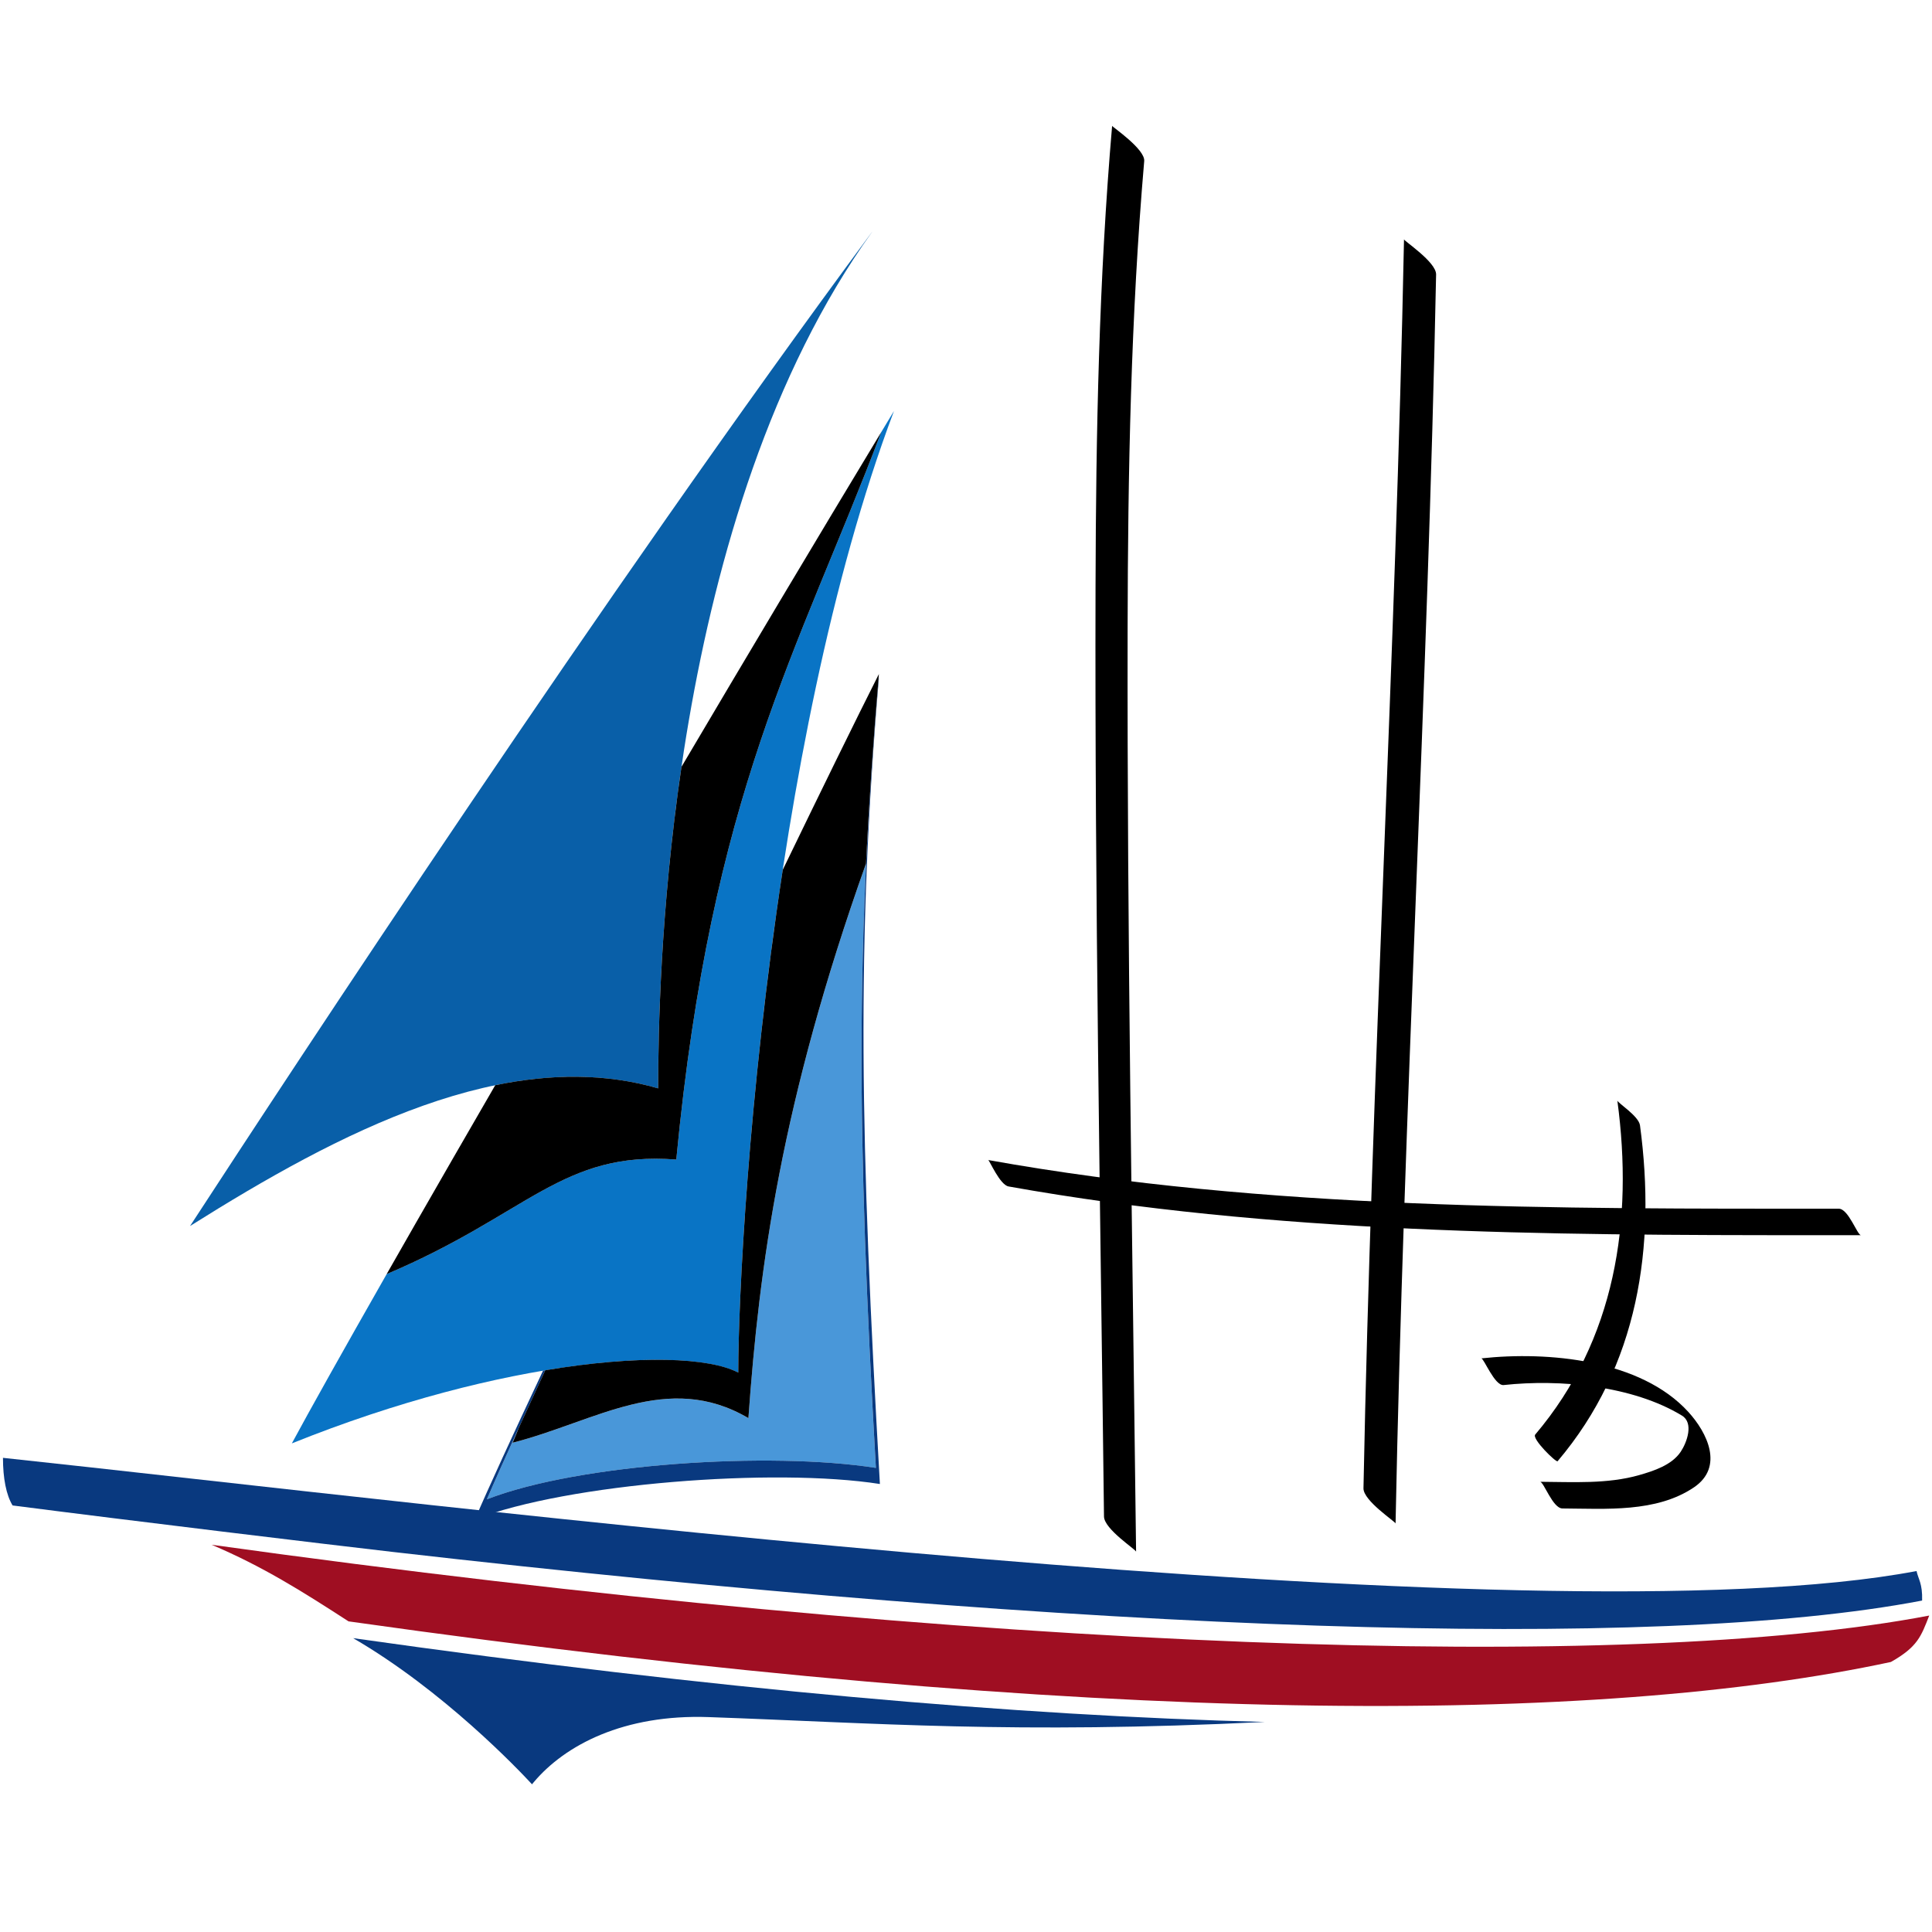
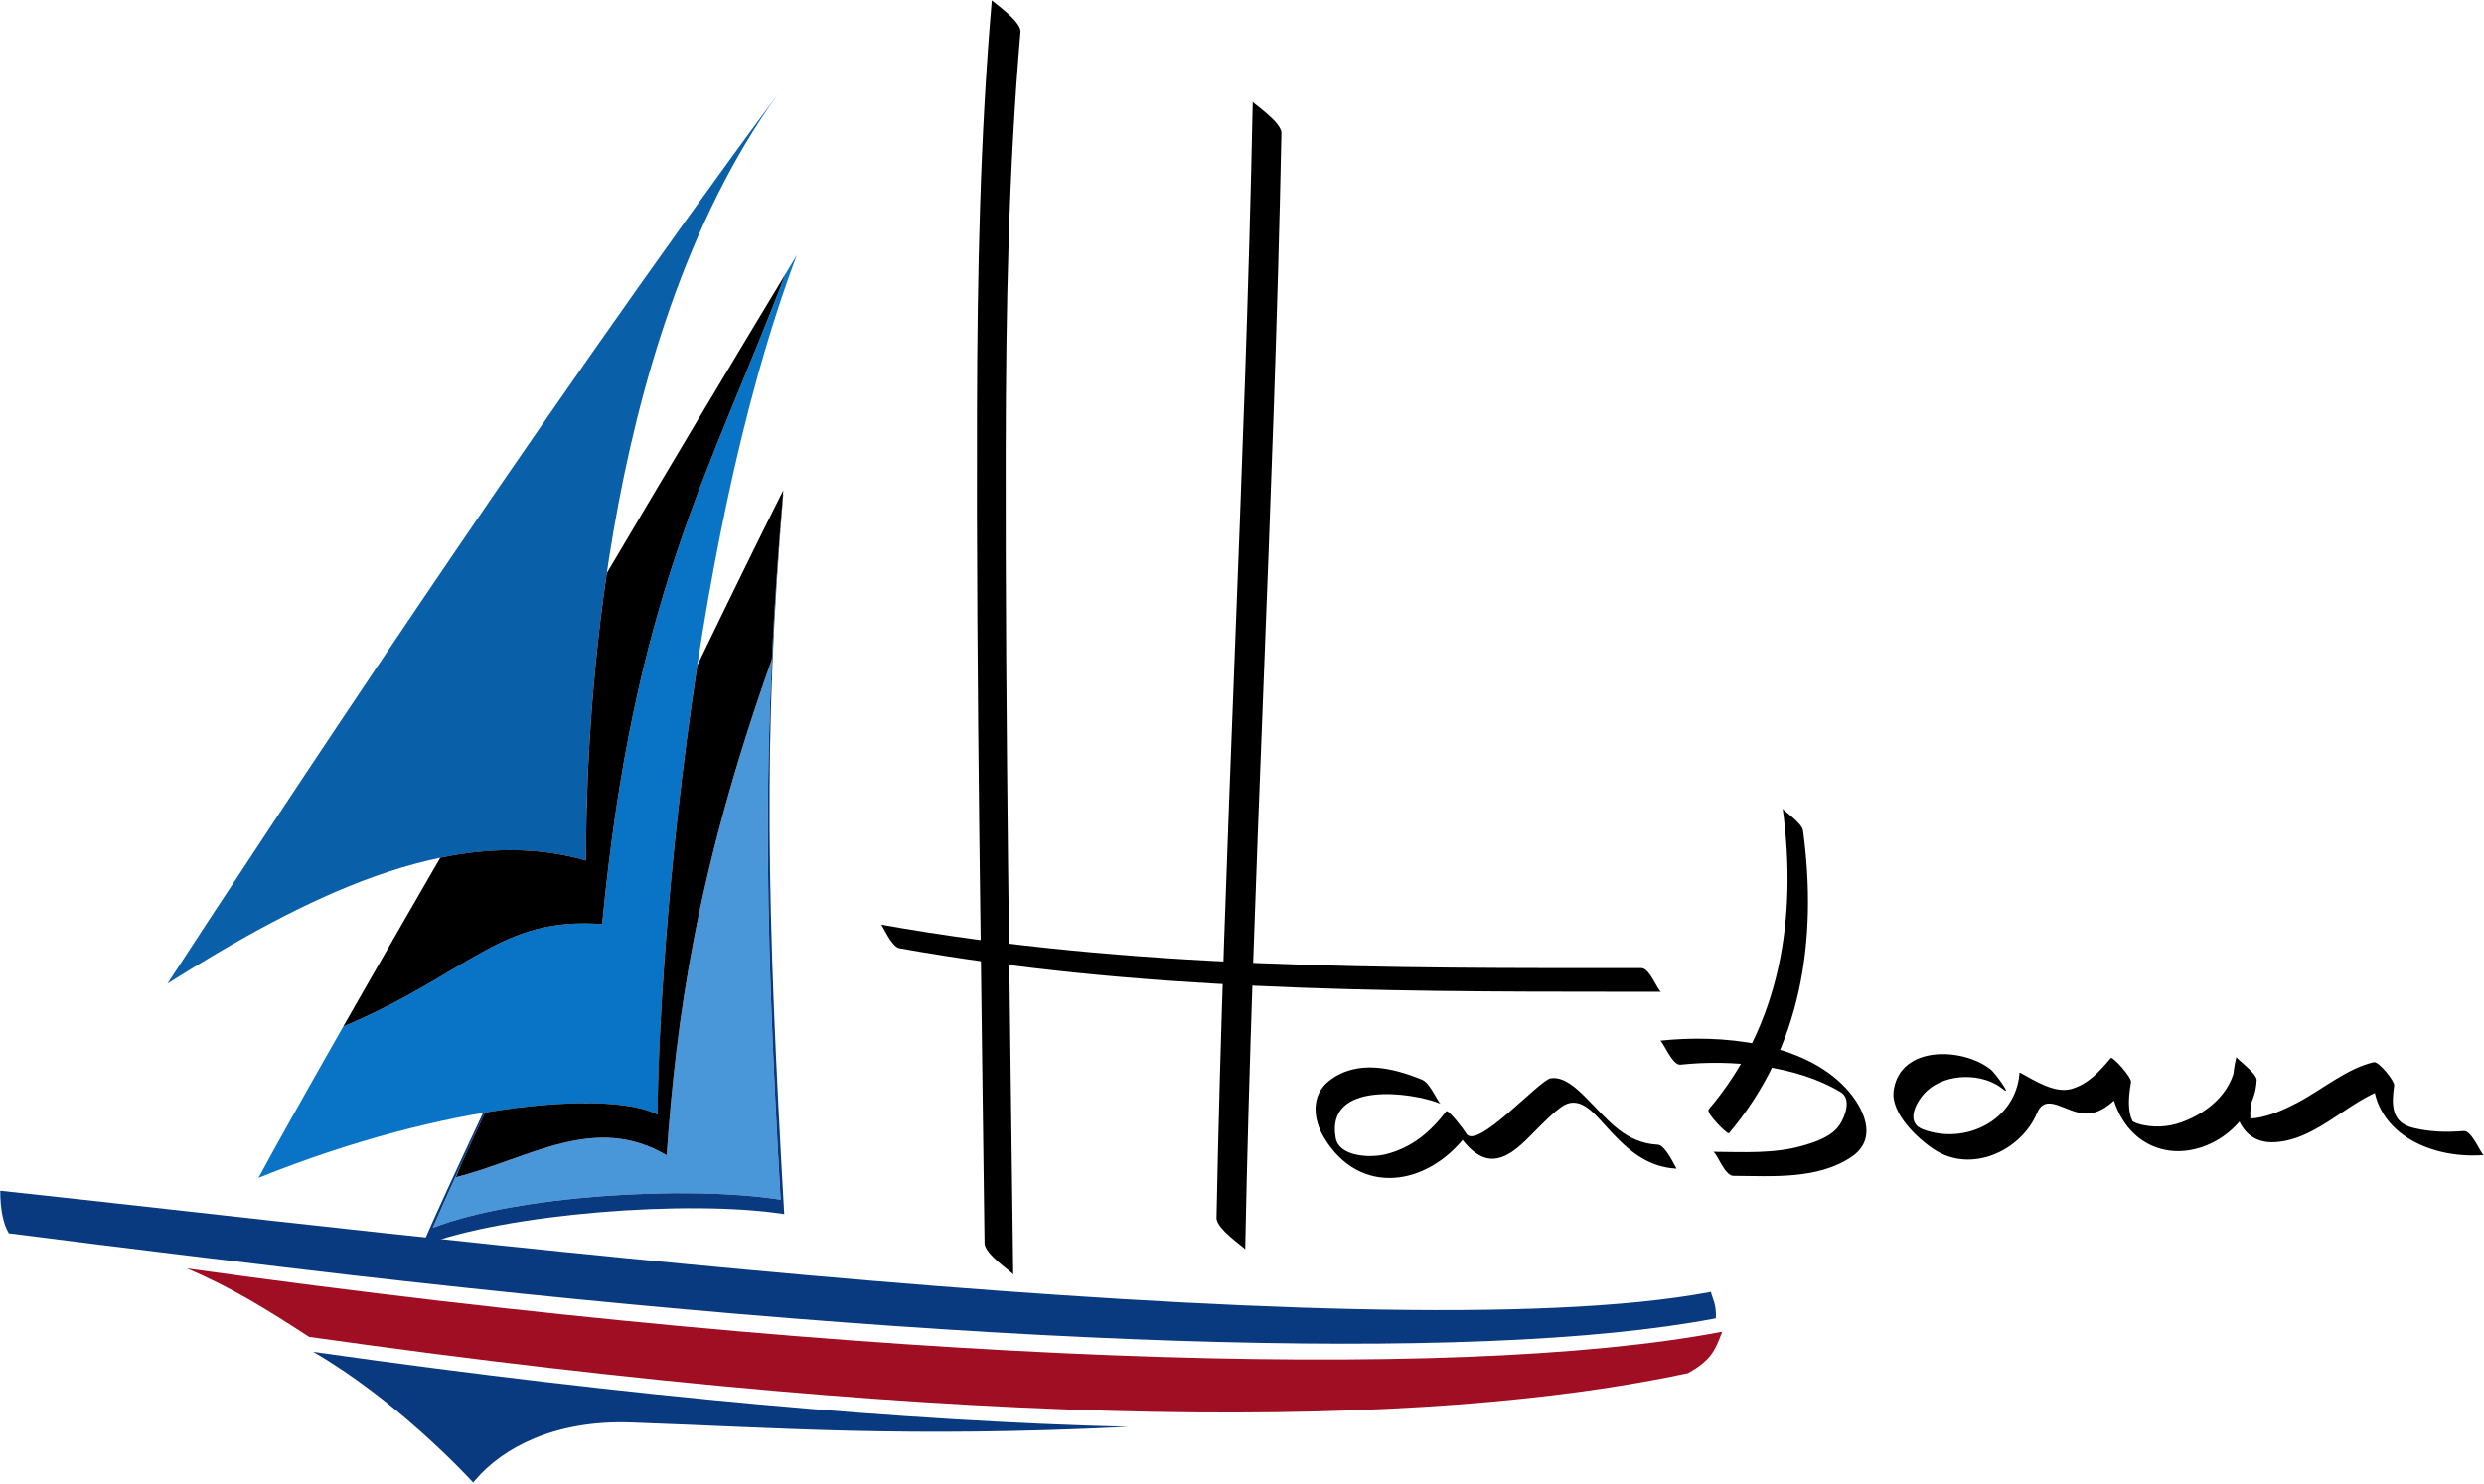
- <svg xmlns="http://www.w3.org/2000/svg" viewBox="0 0 2864 2864">
-   <path fill="#9f0e22" d="m2859.9 2394.9c-444.76 85.143-1404.8 54.164-2546.2-104.95 75.26 31.937 133.04 68.253 202.98 113.56 1118.2 158.28 1852.9 153.12 2286.4 60.205 39.577-22.368 44.732-37.852 56.803-68.818" />
-   <path fill="#4997d9" d="m769.28 2116.2a840.16 840.16 0 0 1 -9.348 22.547c122.58-31.262 229.48-106.9 349.51-36.491 16.034-224.62 48.225-467.4 174.37-822.2 4.32-89.493 10.636-181.18 19.07-280.84-33.555 396.8-33.555 668-4.492 1176.8-156.68-24.477-439.34-6.69-576.59 46.577 11.185-26.04 27.436-62.37 47.489-106.34" />
-   <path fill="#0974c5" d="m573.18 1888.7c210.32-89.02 259.82-182.91 429.34-169.8 52.173-545.04 179.88-751.07 303.74-1078.2-101.56 168.26-201.66 336.22-296.09 496.09 0.005-0.03 0.017-0.072 0.02-0.102 100.29-169.82 207-348.74 315.05-527.44-188.36 499.77-230.84 1243.6-230.84 1425.6-76.943-40.188-346.85-21.852-661.78 104.85 26.442-49.064 75.225-136.25 140.56-250.94" />
-   <path fill="#095fa8" d="m1292.9 343.65c-301.56 419.81-317.24 1087.8-317.24 1269.8-224.16-64.993-472.99 65.033-693.94 204.02 153.38-235.4 613.36-936.78 1011.1-1473.8" />
-   <g fill="#09397f">
-     <path d="m2849.2 2372.7c-400.14 76.657-1233.8 46.473-2267.2-72.134-100.61-11.573-389.65-46.443-563.34-68.874-9.435-15.464-14.262-40.351-14.262-70.596 644.02 68.487 2274.9 274.67 2836.7 167.8 2.547 11.986 8.995 18.436 8.251 43.808" />
-     <path d="m804.98 2031.9c1.102-0.182 2.2-0.374 3.302-0.557-14.066 30.406-27.083 58.715-38.802 84.418-0.067 0.15-0.127 0.305-0.19 0.461-20.052 43.975-36.304 80.306-47.49 106.34 137.25-53.267 419.92-71.054 576.6-46.577-28.88-505.67-29.053-776.68 3.892-1169.6 0.203-0.407 0.407-0.794 0.6-1.191-33.555 396.79-27.596 685.87 1.478 1194.7-156.69-24.572-463.1-0.828-600.35 52.443 19.557-45.575 55.57-123.88 100.97-220.47m-16.32 613.2c0.837-1.035 1.72-2.16 2.615-3.183 46.439-55.138 133.61-100.9 259.28-96.455 244.99 8.595 451.6 25.507 824.45 7.187-366.73-9.316-813.29-48.01-1351.5-124.21 133.79 77.767 245.03 194.87 265.17 216.66" />
+ <svg xmlns="http://www.w3.org/2000/svg" viewBox="0 0 4119 2460">
+   <g fill="none">
+     <path d="M2855.9 2208.9c-444.76 85.143-1404.8 54.164-2546.2-104.95 75.26 31.937 133.04 68.253 202.98 113.56 1118.2 158.28 1852.9 153.12 2286.4 60.205 39.577-22.368 44.732-37.852 56.803-68.818" fill="#9F0E22" />
+     <path d="M765.28 1930.2a840.16 840.16 0 0 1-9.348 22.547c122.58-31.262 229.48-106.9 349.51-36.491 16.034-224.62 48.225-467.4 174.37-822.2 4.32-89.493 10.636-181.18 19.07-280.84-33.555 396.8-33.555 668-4.492 1176.8-156.68-24.477-439.34-6.69-576.59 46.577 11.185-26.04 27.436-62.37 47.489-106.34" fill="#4997D9" />
+     <path d="M569.18 1702.7c210.32-89.02 259.82-182.91 429.34-169.8 52.173-545.04 179.88-751.07 303.74-1078.2-101.56 168.26-201.66 336.22-296.09 496.09.005-.03.017-.072.02-.102 100.29-169.82 207-348.74 315.05-527.44-188.36 499.77-230.84 1243.6-230.84 1425.6-76.943-40.188-346.85-21.852-661.78 104.85 26.442-49.064 75.225-136.25 140.56-250.94" fill="#0974C5" />
+     <path d="M1288.9 157.65c-301.56 419.81-317.24 1087.8-317.24 1269.8-224.16-64.993-472.99 65.033-693.94 204.02 153.38-235.4 613.36-936.78 1011.1-1473.8" fill="#095FA8" />
+     <g fill="#09397F">
+       <path d="M2845.2 2186.7c-400.14 76.657-1233.8 46.473-2267.2-72.134-100.61-11.573-389.65-46.443-563.34-68.874-9.435-15.464-14.262-40.351-14.262-70.596 644.02 68.487 2274.9 274.67 2836.7 167.8 2.547 11.986 8.995 18.436 8.251 43.808" />
+       <path d="M800.98 1845.9c1.102-.182 2.2-.374 3.302-.557-14.066 30.406-27.083 58.715-38.802 84.418-.067.15-.127.305-.19.461-20.052 43.975-36.304 80.306-47.49 106.34 137.25-53.267 419.92-71.054 576.6-46.577-28.88-505.67-29.053-776.68 3.892-1169.6.203-.407.407-.794.6-1.191-33.555 396.79-27.596 685.87 1.478 1194.7-156.69-24.572-463.1-.828-600.35 52.443 19.557-45.575 55.57-123.88 100.97-220.47m-16.32 613.2c.837-1.035 1.72-2.16 2.615-3.183 46.439-55.138 133.61-100.9 259.28-96.455 244.99 8.595 451.6 25.507 824.45 7.187-366.73-9.316-813.29-48.01-1351.5-124.21 133.79 77.767 245.03 194.87 265.17 216.66" />
+     </g>
+     <path d="M765.48 1929.7c11.72-25.703 24.736-54.012 38.802-84.418 138.8-23.199 242.9-19.1 286.11 3.458 0-107.53 14.873-411.45 65.94-745.26 57.333-118.46 107.92-221.65 142.55-290.31-8.435 99.66-14.751 191.34-19.07 280.84-126.15 354.81-158.34 597.59-174.37 822.2-120.02-70.414-226.92 5.229-349.51 36.49a848.584 848.584 0 0 0 9.538-23.008" fill="#000" />
+     <path d="M609.86 1631.5c36.378-63.518 76.72-133.57 120.3-208.81 82.04-16.92 163.26-17.99 241.51 4.706 0-82.199 3.203-263.64 34.52-476.58 94.423-159.86 194.53-327.83 296.08-496.09-123.85 327.12-251.57 533.14-303.74 1078.2-169.52-13.112-219.02 80.771-429.34 169.8a35953.886 35953.886 0 0 1 40.668-71.205M1644.604.503c-19.56 227.23-23.97 455.16-24.582 683.14-1.242 459.45 7.1 918.98 12.54 1378.4.225 18.843 47.543 49.12 47.574 52.157-5.4-456.28-13.396-912.64-12.56-1368.9.417-231.09 4.777-462.2 24.6-692.55 1.529-17.735-47.684-50.894-47.572-52.157m432.7 168.2c-12.377 617.36-47.99 1234-60.093 1851.4-.366 18.523 47.624 49.685 47.574 52.157 12.112-617.37 47.726-1234 60.093-1851.4.377-18.52-47.625-49.702-47.574-52.167" fill="#000" />
+     <path d="M1491.1 1572.8c-12.928-2.291-28.239-38.782-30.164-39.152 415.4 74.357 840.36 72.152 1260.9 72.152 14.302 0 27.423 39.245 32.914 39.245-23.532 0-47.034.007-70.596.007-398.29 0-800.07-1.961-1193.1-72.251" fill="#000" />
+     <g fill="#000">
+       <path d="M2358.253 1790.991c-49.302-20.23-108.08-33.91-153.926 1.457-31.491 24.284-26.661 64.927-8.522 94.928 59.26 97.945 171.246 80.291 235.643-4.126l-32.619-35.85c12.172 24.211 32.476 59.682 58.84 71.064 35.15 15.16 66.826-21.615 89.222-43.918 13.433-13.394 26.538-26.962 41.857-38.221 28.928-21.297 53.035 8.19 72.488 29.733 33.51 37.124 66.13 69.577 118.785 72.45-.461-.02-18.273-39.073-30.62-39.74-54.798-2.997-82.002-40.233-118.005-76.442-14.817-14.893-37.233-37.308-59.998-33.747-19.216 3.007-124.702 122.557-140.719 90.689-2.01-4.003-29.317-40.192-32.629-35.85-26.415 34.618-56.757 59.99-99.435 70.971-27.533 7.082-78.21 3.777-83.716-26.674-17.37-96.108 127.255-76.156 173.963-56.973-4.317-1.776-17.196-34.24-30.609-39.751m597.803-449.902c24.138 179.766-2.625 357.315-122.549 498.89-5.414 6.394 31.378 42.214 33.388 39.833 120.662-142.448 147.2-321.044 122.949-501.651-1.877-14.01-33.296-33.418-33.788-37.072" />
+       <path d="M2786.348 1766.05c83.962-9.144 192.698.924 266.077 45.622 17.945 10.93 7.465 40.038-1.856 54.007-13.29 19.9-40.227 28.625-61.843 34.824-47.467 13.63-99.251 10.304-148.051 10.027 5.65.031 18.847 39.751 33.388 39.833 64.684.38 140.063 6.456 196.215-31.488 45.098-30.483 19.873-81.77-8.388-112.756-71.226-78.115-209.135-90.78-308.93-79.901 3.804-.421 19.945 41.3 33.388 39.833m515.625 8.693c-45.611-37.462-150.963-41.875-161.874 33.88-5.434 37.718 39.356 79.645 67.114 97.986 61.444 40.623 144.206 2.432 170.662-60.463 14.869-35.337 47.364-.359 79.809.944 32.342 1.294 57.352-30.482 75.984-52.313-11.126-13.28-22.262-26.562-33.388-39.833-10.48 63.234 21 138.445 90.145 152.363 70.006 14.091 148.523-44.893 151.63-115.701.502-11.32-34.331-35.676-33.593-38.458-12.962 49.399-11.26 146.369 64.653 141.34 74.128-4.917 126.876-76.987 196.707-92.762-11.208-12.82-22.405-25.639-33.603-38.458-15.053 109.656 88.33 160.152 182.649 152.598-4.276.34-19.637-40.94-33.388-39.832-28.435 2.268-55.916 1.621-83.685-5.163-37.069-9.063-36.177-38.53-31.788-70.52 1.025-7.431-25.902-40.193-33.593-38.458-44.596 10.068-86.72 46.114-126.773 67.113-21.986 11.516-45.201 22.056-69.924 25.638a47.802 47.802 0 0 1-14.807-.43c-15.597-2.207 11.638 28.132 7.803 8.405-4.43-22.754 3.435-47.869 9.137-69.638-11.198-12.82-22.385-25.638-33.583-38.457-2.328 53.093-43.406 89.723-90.637 106.925-22.847 8.334-47.939 9.514-71.247 2.843a65.848 65.848 0 0 1-15.607-7.44c8.48 12.223 9.373 10.97 2.677-3.747-5.569-18.546-2.861-39.761.215-58.328 1.302-7.851-30.64-43.076-33.388-39.833-18.683 21.872-37.233 43.313-65.73 51.339-27.686 7.8-61.474-14.492-84.249-26.757-1.323-.503-1.856-.062-1.59 1.334-6.52 78.218-90.79 118.708-160.068 92.351-31.46-11.977-9.188-49.142 6.593-63.716 32.445-29.939 92.842-30.37 126.117-3.038 16.571 13.61-13.638-26.983-19.38-31.714" />
+     </g>
  </g>
-   <path d="m769.48 2115.7c11.72-25.703 24.736-54.012 38.802-84.418 138.8-23.199 242.9-19.1 286.11 3.458 0-107.53 14.873-411.45 65.94-745.26 57.333-118.46 107.92-221.65 142.55-290.31-8.435 99.66-14.751 191.34-19.07 280.84-126.15 354.81-158.34 597.59-174.37 822.2-120.02-70.414-226.92 5.229-349.51 36.49a848.58 848.58 0 0 0 9.538 -23.008" />
-   <path d="m613.86 1817.5c36.378-63.518 76.72-133.57 120.3-208.81 82.04-16.92 163.26-17.99 241.51 4.706 0-82.199 3.203-263.64 34.52-476.58 94.423-159.86 194.53-327.83 296.08-496.09-123.85 327.12-251.57 533.14-303.74 1078.2-169.52-13.112-219.02 80.771-429.34 169.8a35957 35957 0 0 1 40.668 -71.205m1783.7-186.1c23.97 178.44-2.618 354.65-121.74 495.18-5.39 6.346 31.162 41.898 33.159 39.533 119.87-141.38 146.23-318.66 122.15-497.91-1.875-13.905-33.077-33.168-33.566-36.805" />
-   <path d="m2229 2053.2c83.421-9.081 191.43 0.92 264.33 45.285 17.827 10.847 7.426 39.736-1.834 53.605-13.202 19.744-39.963 28.4-61.448 34.56-47.155 13.521-98.59 10.23-147.07 9.952 5.614 0.032 18.724 39.454 33.17 39.535 64.25 0.378 139.13 6.41 194.93-31.258 44.792-30.25 19.732-81.158-8.343-111.91-70.749-77.526-207.75-90.096-306.9-79.304 3.79-0.41 19.814 40.994 33.169 39.538m-580.4-1866.7c-19.56 227.23-23.97 455.16-24.582 683.14-1.242 459.45 7.1 918.98 12.54 1378.4 0.225 18.843 47.543 49.12 47.574 52.157-5.4-456.28-13.396-912.64-12.56-1368.9 0.417-231.09 4.777-462.2 24.6-692.55 1.529-17.735-47.684-50.894-47.572-52.157m432.7 168.2c-12.377 617.36-47.99 1234-60.093 1851.4-0.366 18.523 47.624 49.685 47.574 52.157 12.112-617.37 47.726-1234 60.093-1851.4 0.377-18.52-47.625-49.702-47.574-52.167" />
-   <path d="m1495.1 1758.8c-12.928-2.291-28.239-38.782-30.164-39.152 415.4 74.357 840.36 72.152 1260.9 72.152 14.302 0 27.423 39.245 32.914 39.245-23.532 0-47.034 0.007-70.596 0.007-398.29 0-800.07-1.961-1193.1-72.251" />
</svg>
